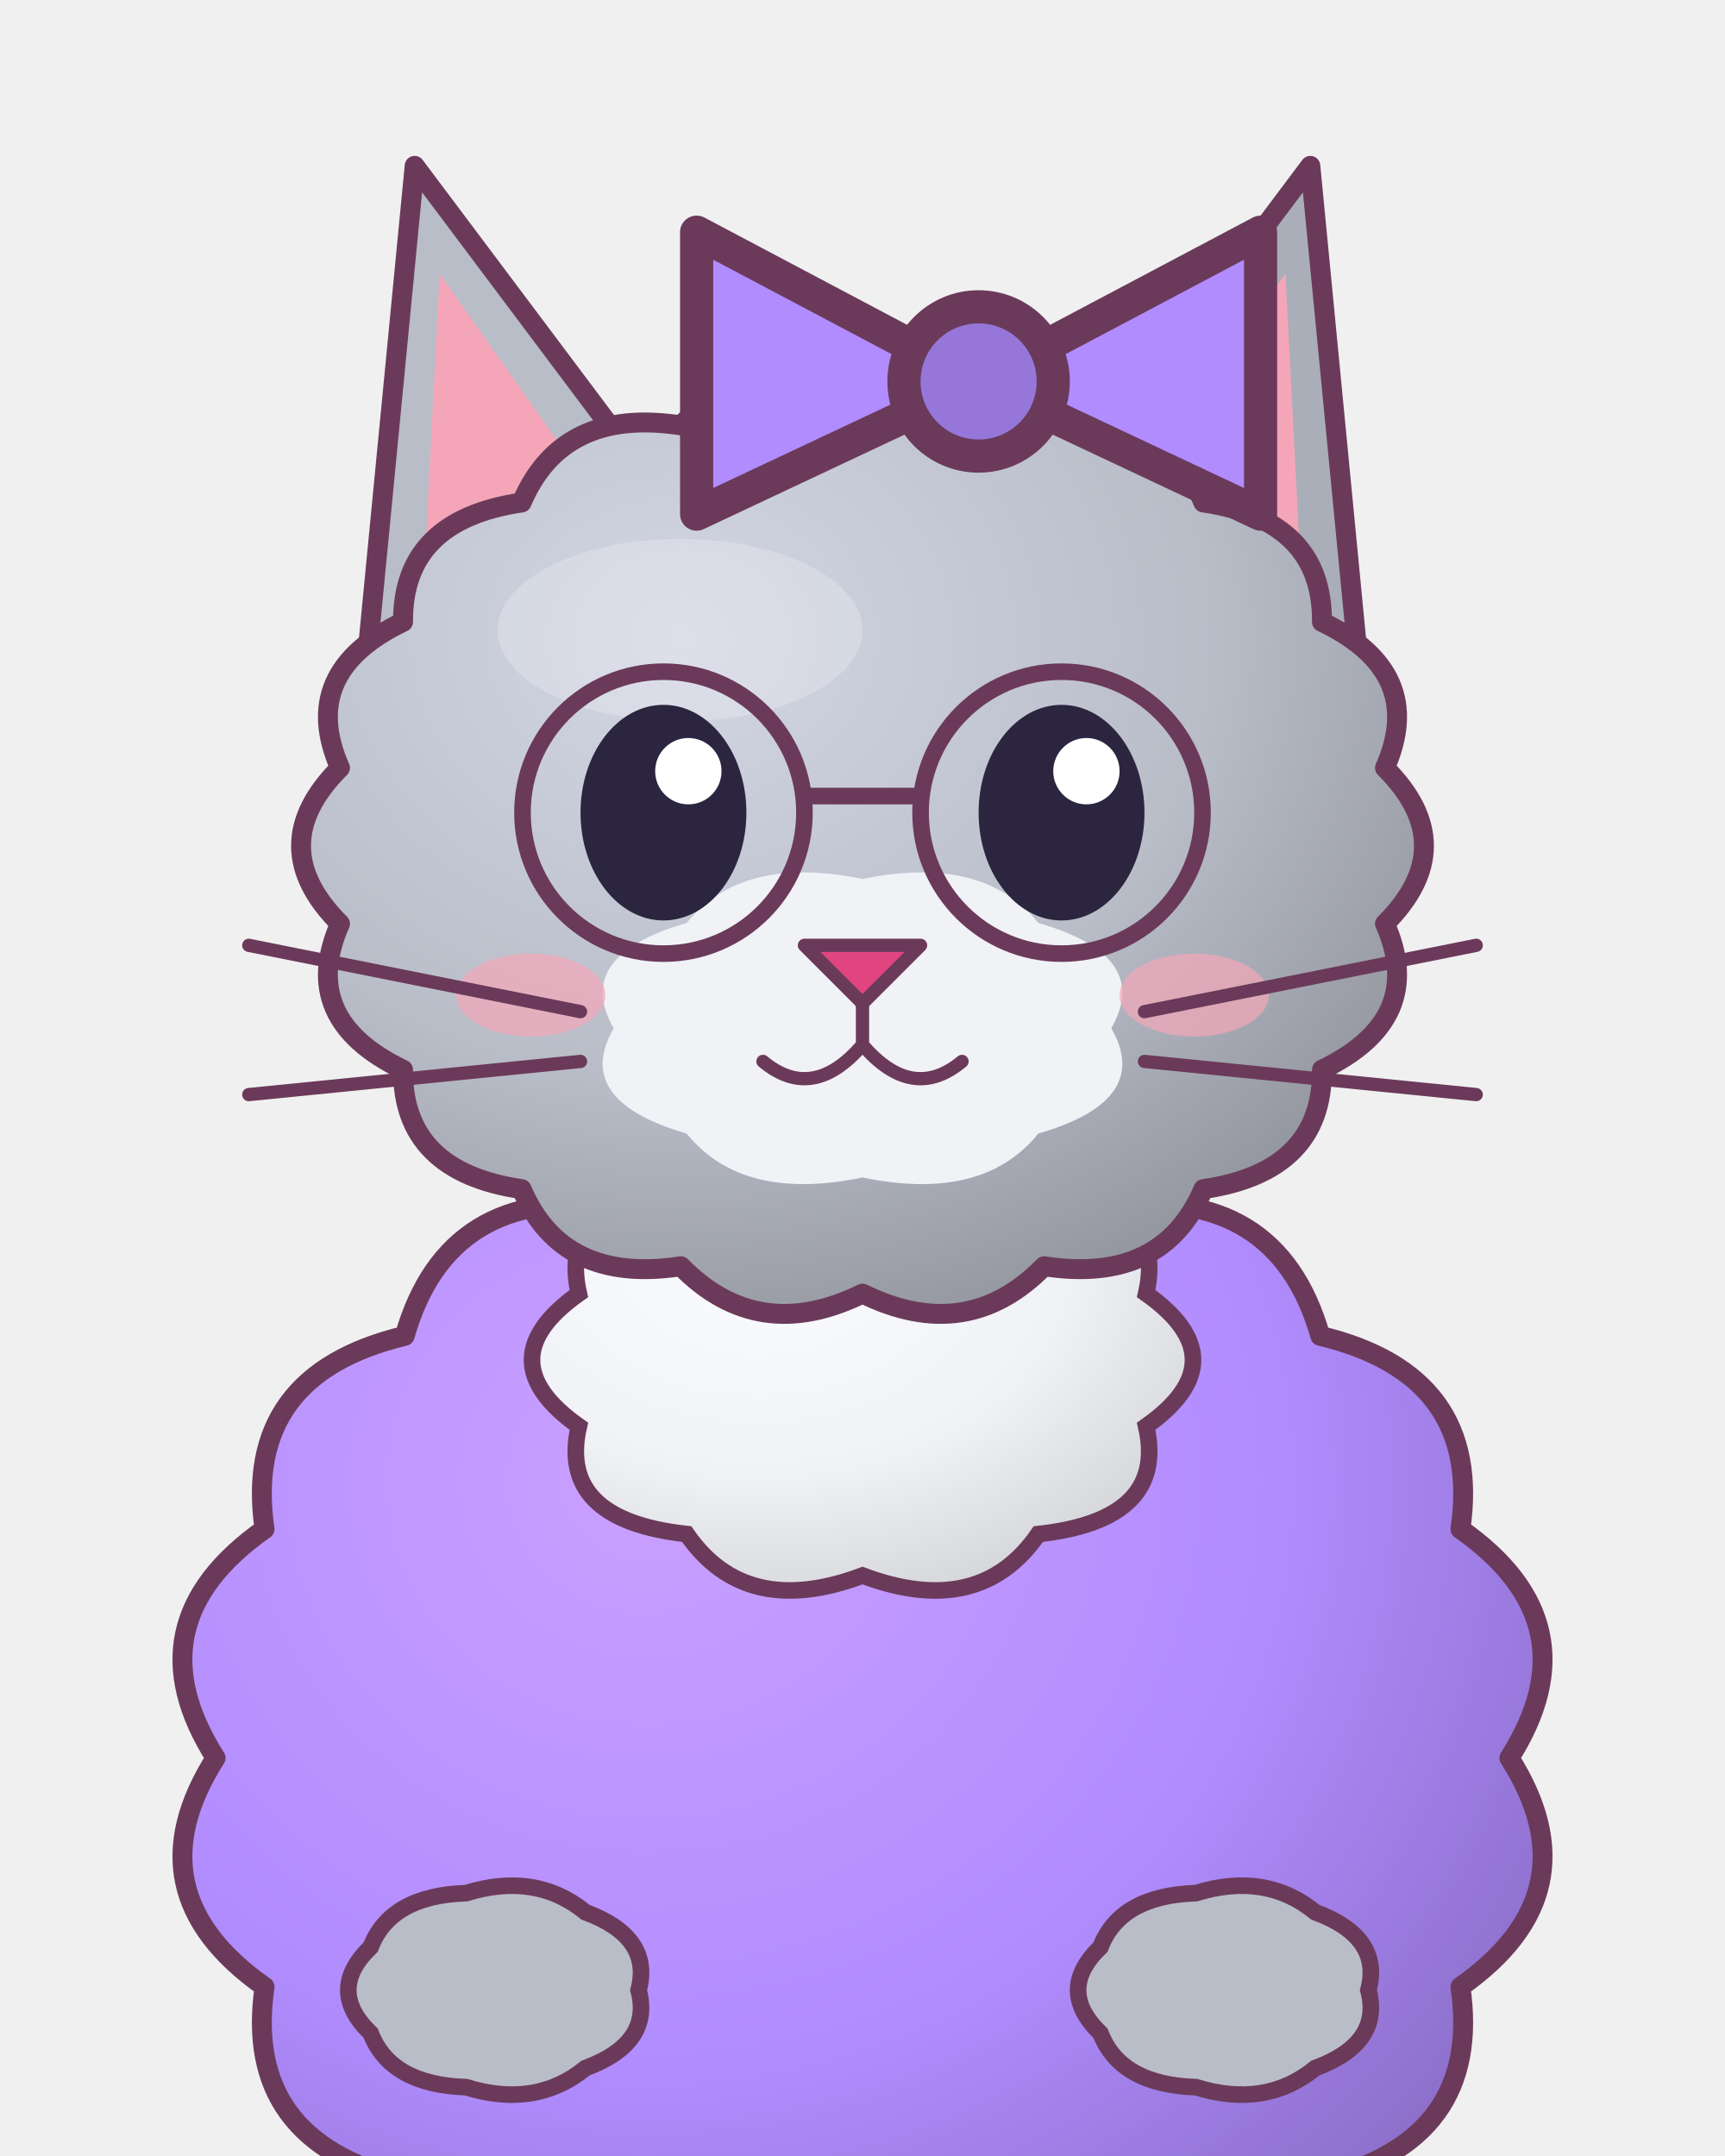
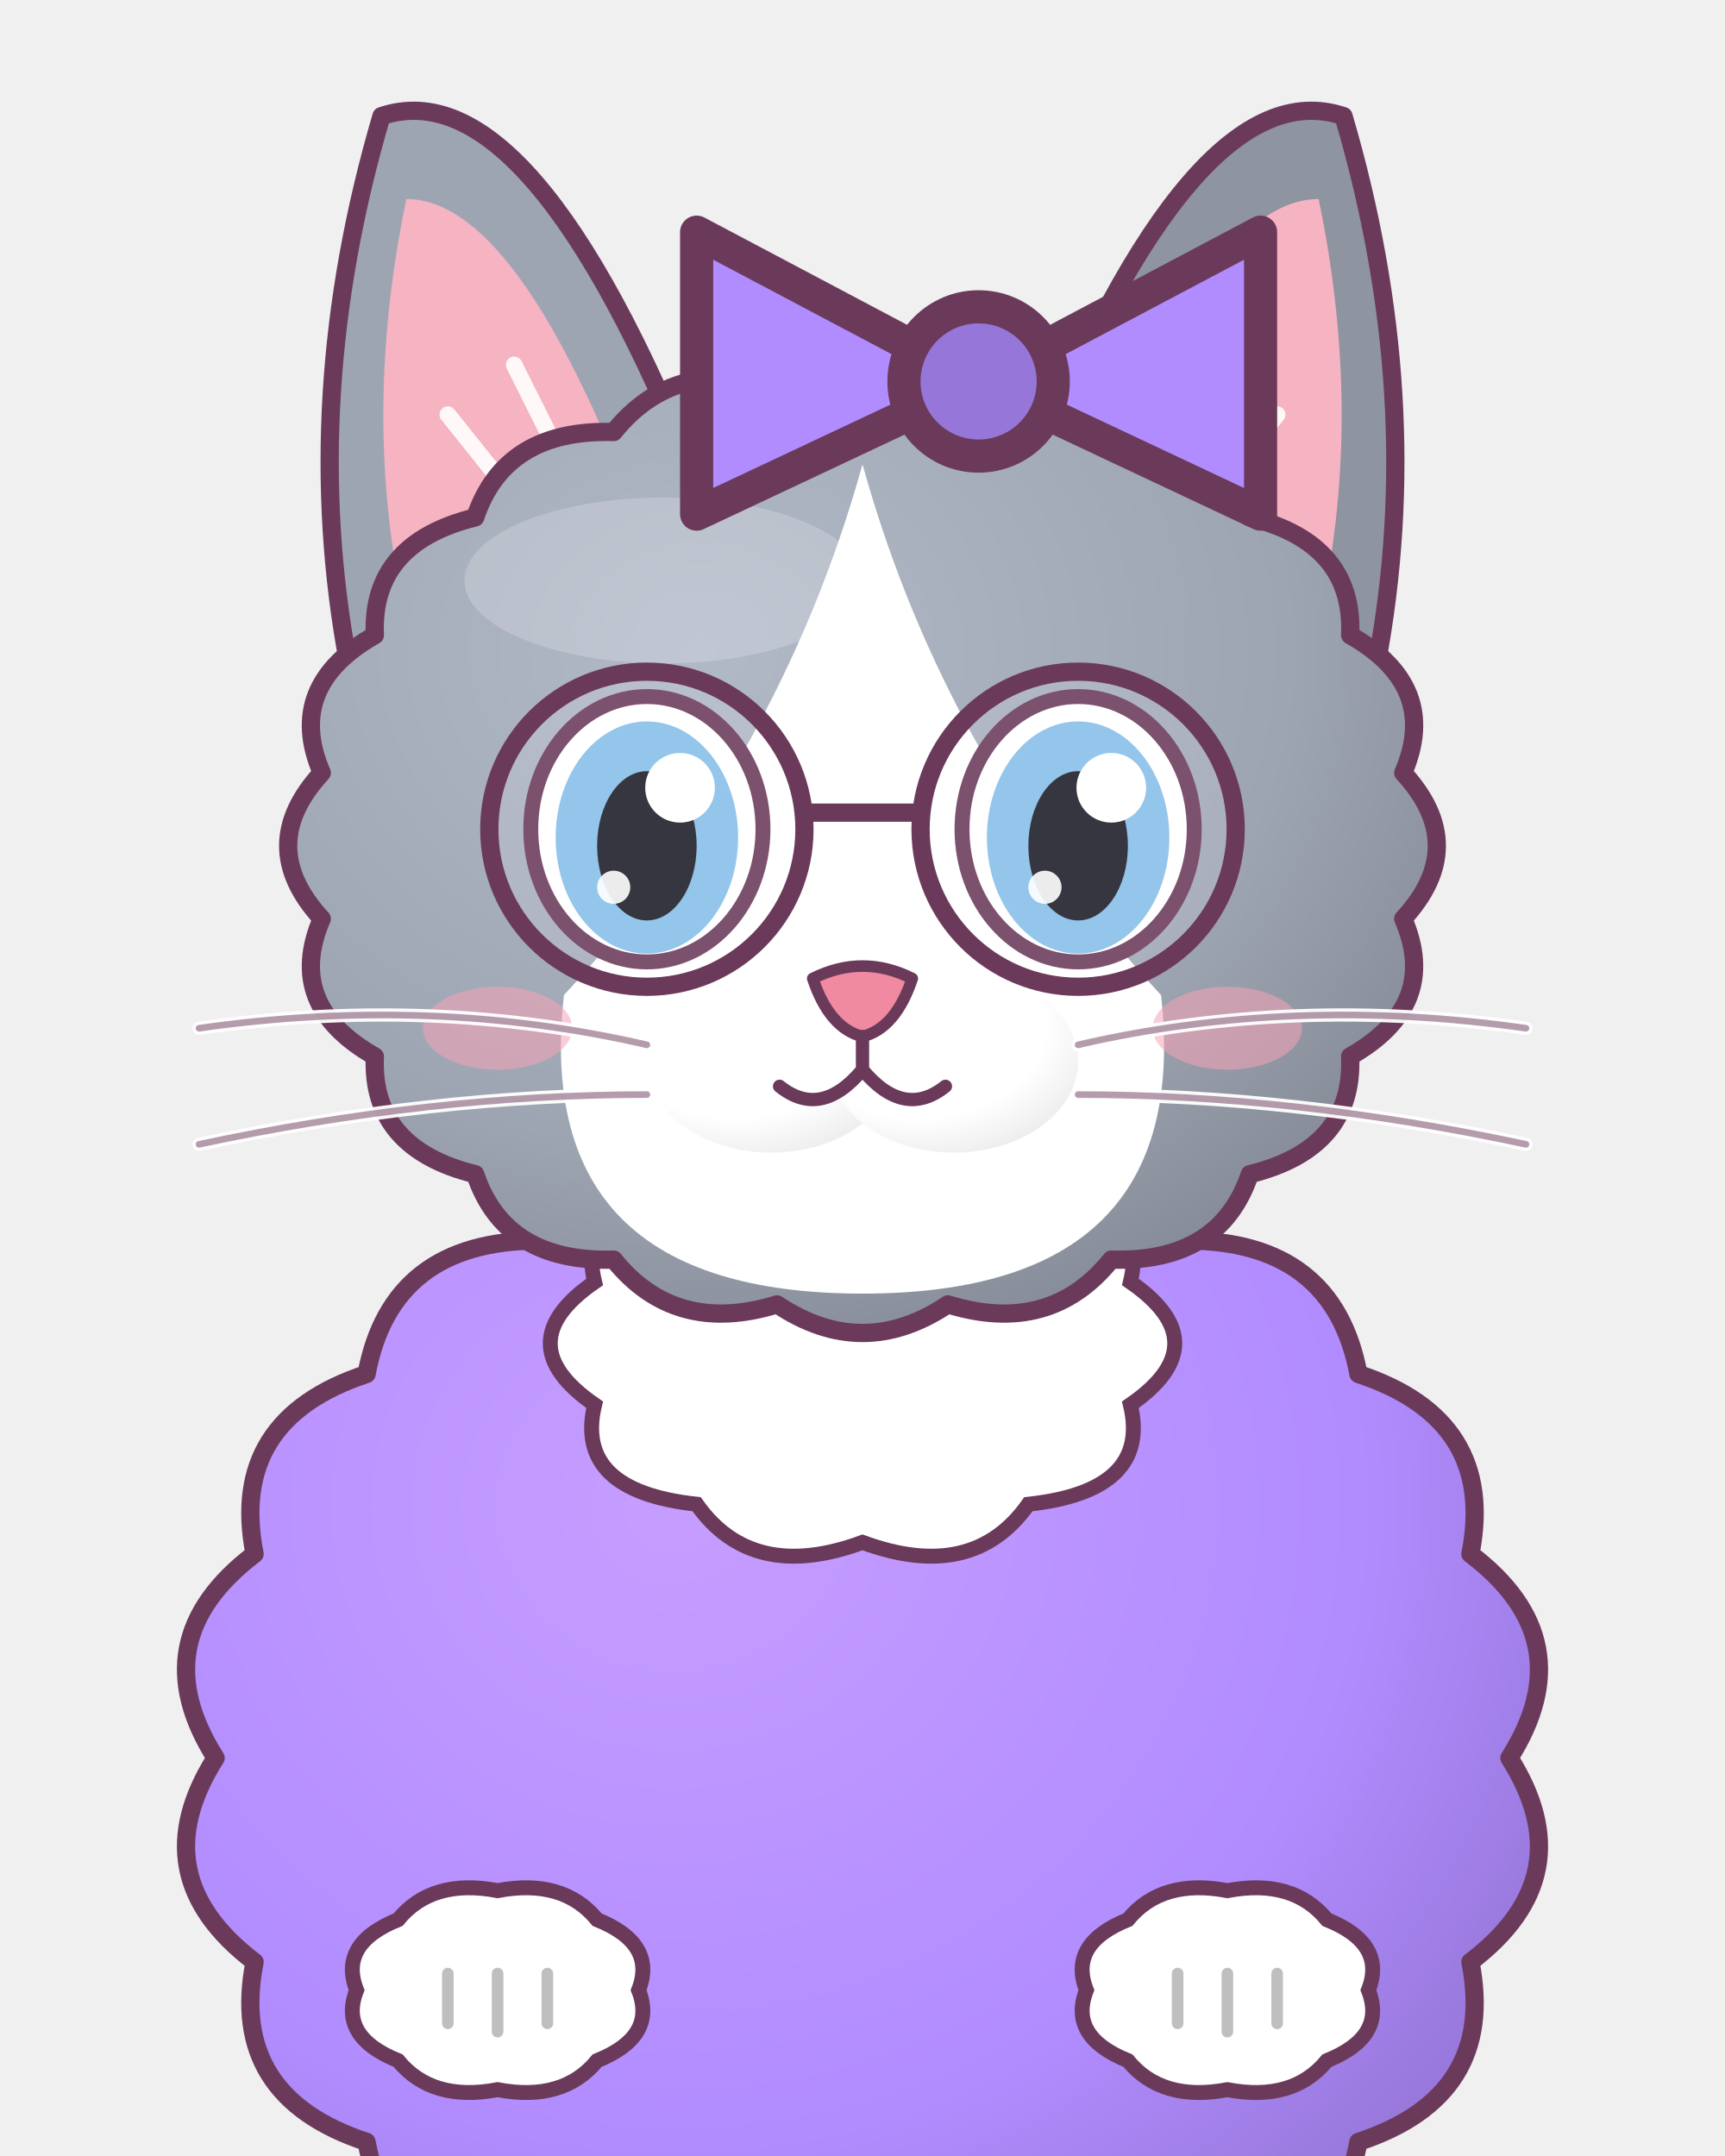
<svg xmlns="http://www.w3.org/2000/svg" viewBox="-104 -252 208 260">
  <defs>
-     <radialGradient id="ocutegrey01885" cx=".34" cy=".28" r=".85">
-       <stop offset="0" stop-color="#caa0ff" />
-       <stop offset=".55" stop-color="#b18cff" />
-       <stop offset="1" stop-color="#8368bd" />
+     <radialGradient id="ocutegrey05959" cx=".36" cy=".30" r=".85">
+       <stop offset="0" stop-color="#c69dff" />
+       <stop offset=".6" stop-color="#b18cff" />
+       <stop offset="1" stop-color="#8a6dc7" />
    </radialGradient>
-     <radialGradient id="fcutegrey01885" cx=".34" cy=".28" r=".85">
-       <stop offset="0" stop-color="#d3d7e4" />
-       <stop offset=".55" stop-color="#b9bdc8" />
-       <stop offset="1" stop-color="#898c94" />
+     <radialGradient id="fcutegrey05959" cx=".36" cy=".30" r=".85">
+       <stop offset="0" stop-color="#b1b9c7" />
+       <stop offset=".6" stop-color="#9ea5b2" />
+       <stop offset="1" stop-color="#7b818b" />
    </radialGradient>
-     <radialGradient id="bcutegrey01885" cx=".34" cy=".28" r=".85">
-       <stop offset="0" stop-color="#fbfcff" />
-       <stop offset=".55" stop-color="#f1f2f6" />
-       <stop offset="1" stop-color="#cfd0d4" />
+     <radialGradient id="wcutegrey05959" cx=".36" cy=".30" r=".85">
+       <stop offset="0" stop-color="#ffffff" />
+       <stop offset=".6" stop-color="#ffffff" />
+       <stop offset="1" stop-color="#e6e6e6" />
    </radialGradient>
+     <clipPath id="hcutegrey05959">
+       <path d="M65.2 -141.2 Q69.7 -130.8 58.8 -124.6 Q59.3 -113.5 46.7 -110.4 Q43.1 -99.7 30.0 -100.1 Q22.6 -90.9 10.3 -94.7 Q0.0 -87.8 -10.3 -94.7 Q-22.6 -90.9 -30.0 -100.1 Q-43.1 -99.7 -46.7 -110.4 Q-59.3 -113.5 -58.8 -124.6 Q-69.7 -130.8 -65.2 -141.2 Q-73.3 -150.0 -65.2 -158.8 Q-69.7 -169.2 -58.8 -175.4 Q-59.3 -186.5 -46.7 -189.6 Q-43.1 -200.3 -30.0 -199.9 Q-22.6 -209.1 -10.3 -205.3 Q-0.0 -212.2 10.3 -205.3 Q22.6 -209.1 30.0 -199.9 Q43.1 -200.3 46.7 -189.6 Q59.3 -186.5 58.8 -175.4 Q69.7 -169.2 65.2 -158.8 Q73.3 -150.0 65.2 -141.2Z" />
+     </clipPath>
  </defs>
-   <ellipse cx="6" cy="34" rx="78" ry="16" fill="#000" opacity=".16" />
-   <path d="M78.0 -40.0 Q88.3 -23.8 72.1 -12.4 Q74.8 6.2 55.2 10.9 Q50.0 29.1 29.8 26.5 Q17.6 41.5 0.0 32.0 Q-17.6 41.5 -29.8 26.5 Q-50.0 29.1 -55.2 10.9 Q-74.8 6.2 -72.1 -12.4 Q-88.3 -23.8 -78.0 -40.0 Q-88.3 -56.2 -72.1 -67.6 Q-74.8 -86.2 -55.2 -90.9 Q-50.0 -109.1 -29.8 -106.5 Q-17.6 -121.5 -0.0 -112.0 Q17.6 -121.5 29.8 -106.5 Q50.0 -109.1 55.2 -90.9 Q74.8 -86.2 72.1 -67.6 Q88.3 -56.2 78.0 -40.0Z" fill="url(#ocutegrey01885)" stroke="#6b3a5a" stroke-width="2.4" stroke-linejoin="round" />
-   <path d="M34.2 -80.0 Q36.8 -68.7 21.2 -67.0 Q14.1 -56.7 0.0 -62.0 Q-14.1 -56.7 -21.2 -67.0 Q-36.8 -68.7 -34.2 -80.0 Q-45.5 -88.0 -34.2 -96.0 Q-36.8 -107.3 -21.2 -109.0 Q-14.1 -119.3 -0.0 -114.0 Q14.1 -119.3 21.2 -109.0 Q36.8 -107.3 34.2 -96.0 Q45.5 -88.0 34.2 -80.0Z" fill="url(#bcutegrey01885)" stroke="#6b3a5a" stroke-width="2" />
-   <path d="M-24 -192 L-54 -232 L-60 -170Z" fill="#b9bdc8" stroke="#6b3a5a" stroke-width="2.4" stroke-linejoin="round" />
-   <path d="M-32 -192 L-51 -219 L-53 -180Z" fill="#f4a6b8" />
-   <path d="M24 -192 L54 -232 L60 -170Z" fill="#aaaeb8" stroke="#6b3a5a" stroke-width="2.4" stroke-linejoin="round" />
-   <path d="M32 -192 L51 -219 L53 -180Z" fill="#f4a6b8" />
-   <path d="M63.0 -140.6 Q68.1 -129.1 55.4 -123.0 Q55.5 -110.7 41.1 -108.6 Q36.2 -97.1 21.9 -99.3 Q12.6 -89.8 0.0 -96.0 Q-12.6 -89.8 -21.9 -99.3 Q-36.2 -97.1 -41.1 -108.6 Q-55.5 -110.7 -55.4 -123.0 Q-68.1 -129.1 -63.0 -140.6 Q-72.4 -150.0 -63.0 -159.4 Q-68.1 -170.9 -55.4 -177.0 Q-55.5 -189.3 -41.1 -191.4 Q-36.2 -202.9 -21.9 -200.7 Q-12.6 -210.2 -0.0 -204.0 Q12.6 -210.2 21.9 -200.7 Q36.2 -202.9 41.1 -191.4 Q55.5 -189.3 55.4 -177.0 Q68.1 -170.9 63.0 -159.4 Q72.4 -150.0 63.0 -140.6Z" fill="url(#fcutegrey01885)" stroke="#6b3a5a" stroke-width="2.4" stroke-linejoin="round" />
-   <ellipse cx="-22" cy="-176" rx="22" ry="11" fill="#fff" opacity=".22" />
-   <path d="M30.0 -128.0 Q35.0 -119.3 21.2 -115.3 Q14.5 -107.0 0.0 -110.0 Q-14.5 -107.0 -21.2 -115.3 Q-35.0 -119.3 -30.0 -128.0 Q-35.0 -136.7 -21.2 -140.7 Q-14.5 -149.0 -0.0 -146.0 Q14.5 -149.0 21.2 -140.7 Q35.0 -136.7 30.0 -128.0Z" fill="#f1f2f6" />
-   <ellipse cx="-24" cy="-154" rx="10" ry="13" fill="#2b2540" />
-   <circle cx="-21" cy="-159" r="4" fill="#fff" />
-   <ellipse cx="-40" cy="-132" rx="9" ry="5" fill="#f4a6b8" opacity=".7" />
-   <path d="M-34 -130 L-74 -138 M-34 -124 L-74 -120" stroke="#6b3a5a" stroke-width="1.6" stroke-linecap="round" />
-   <ellipse cx="24" cy="-154" rx="10" ry="13" fill="#2b2540" />
-   <circle cx="27" cy="-159" r="4" fill="#fff" />
-   <ellipse cx="40" cy="-132" rx="9" ry="5" fill="#f4a6b8" opacity=".7" />
-   <path d="M34 -130 L74 -138 M34 -124 L74 -120" stroke="#6b3a5a" stroke-width="1.6" stroke-linecap="round" />
-   <path d="M-7 -138 H7 L0 -131Z" fill="#e0457f" stroke="#6b3a5a" stroke-width="1.6" stroke-linejoin="round" />
-   <path d="M0 -131 V-126 M0 -126 Q-6 -119 -12 -124 M0 -126 Q6 -119 12 -124" fill="none" stroke="#6b3a5a" stroke-width="1.6" stroke-linecap="round" />
-   <circle cx="-24" cy="-154" r="17" fill="none" stroke="#6b3a5a" stroke-width="2" />
-   <circle cx="24" cy="-154" r="17" fill="none" stroke="#6b3a5a" stroke-width="2" />
-   <path d="M-7 -156 H7" stroke="#6b3a5a" stroke-width="2" />
+   <ellipse cx="6" cy="34" rx="78" ry="15" fill="#000" opacity=".15" />
+   <path d="M78.0 -40.0 Q87.0 -25.8 73.3 -15.4 Q76.5 0.8 59.8 6.3 Q56.8 22.4 39.0 22.4 Q30.2 36.6 13.5 30.9 Q0.0 41.5 -13.5 30.9 Q-30.2 36.6 -39.0 22.4 Q-56.8 22.4 -59.8 6.3 Q-76.5 0.8 -73.3 -15.4 Q-87.0 -25.8 -78.0 -40.0 Q-87.0 -54.2 -73.3 -64.6 Q-76.5 -80.8 -59.8 -86.3 Q-56.8 -102.4 -39.0 -102.4 Q-30.2 -116.6 -13.5 -110.9 Q-0.0 -121.5 13.5 -110.9 Q30.2 -116.6 39.0 -102.4 Q56.8 -102.4 59.8 -86.3 Q76.5 -80.8 73.3 -64.6 Q87.0 -54.2 78.0 -40.0Z" fill="url(#ocutegrey05959)" stroke="#6b3a5a" stroke-width="2.2" stroke-linejoin="round" />
+   <path d="M32.3 -82.6 Q34.8 -72.2 20.0 -70.6 Q13.3 -61.1 0.0 -66.0 Q-13.3 -61.1 -20.0 -70.6 Q-34.8 -72.2 -32.3 -82.6 Q-43.0 -90.0 -32.3 -97.4 Q-34.8 -107.8 -20.0 -109.4 Q-13.3 -118.9 -0.0 -114.0 Q13.3 -118.9 20.0 -109.4 Q34.8 -107.8 32.3 -97.4 Q43.0 -90.0 32.3 -82.6Z" fill="#ffffff" stroke="#6b3a5a" stroke-width="1.8" />
+   <path d="M-20 -194 Q-40 -244 -58 -238 Q-68 -204 -62 -172Z" fill="#9ea5b2" stroke="#6b3a5a" stroke-width="2.2" stroke-linejoin="round" />
+   <path d="M-28 -192 Q-42 -228 -55 -228 Q-60 -204 -56 -182Z" fill="#f6b3c2" />
+   <path d="M-36 -196 l-6 -12 M-42 -192 l-8 -10" stroke="#fff" stroke-width="2" stroke-linecap="round" opacity=".9" />
+   <path d="M20 -194 Q40 -244 58 -238 Q68 -204 62 -172Z" fill="#8e94a0" stroke="#6b3a5a" stroke-width="2.2" stroke-linejoin="round" />
+   <path d="M28 -192 Q42 -228 55 -228 Q60 -204 56 -182Z" fill="#f6b3c2" />
+   <path d="M36 -196 l6 -12 M42 -192 l8 -10" stroke="#fff" stroke-width="2" stroke-linecap="round" opacity=".9" />
+   <path d="M65.2 -141.2 Q69.7 -130.8 58.8 -124.6 Q59.3 -113.5 46.7 -110.4 Q43.1 -99.7 30.0 -100.1 Q22.6 -90.9 10.3 -94.7 Q0.0 -87.8 -10.3 -94.7 Q-22.6 -90.9 -30.0 -100.1 Q-43.1 -99.7 -46.7 -110.4 Q-59.3 -113.5 -58.8 -124.6 Q-69.7 -130.8 -65.2 -141.2 Q-73.3 -150.0 -65.2 -158.8 Q-69.7 -169.2 -58.8 -175.4 Q-59.3 -186.5 -46.7 -189.6 Q-43.1 -200.3 -30.0 -199.9 Q-22.6 -209.1 -10.3 -205.3 Q-0.0 -212.2 10.3 -205.3 Q22.6 -209.1 30.0 -199.9 Q43.1 -200.3 46.7 -189.6 Q59.3 -186.5 58.8 -175.4 Q69.7 -169.2 65.2 -158.8 Q73.3 -150.0 65.2 -141.2Z" fill="url(#fcutegrey05959)" stroke="#6b3a5a" stroke-width="2.2" stroke-linejoin="round" />
+   <g clip-path="url(#hcutegrey05959)">
+     <path d="M0 -196 Q-10 -160 -36 -132 Q-40 -96 0 -96 Q40 -96 36 -132 Q10 -160 0 -196Z" fill="#ffffff" />
+   </g>
+   <ellipse cx="-24" cy="-182" rx="24" ry="10" fill="#fff" opacity=".2" />
+   <ellipse cx="-11" cy="-124" rx="15" ry="11" fill="url(#wcutegrey05959)" />
+   <ellipse cx="11" cy="-124" rx="15" ry="11" fill="url(#wcutegrey05959)" />
+   <ellipse cx="-26" cy="-152" rx="14" ry="16" fill="#fff" stroke="#6b3a5a" stroke-width="1.8" />
+   <ellipse cx="-26" cy="-151" rx="11" ry="14" fill="#86bde8" />
+   <ellipse cx="-26" cy="-150" rx="6" ry="9" fill="#1b1b26" />
+   <circle cx="-22" cy="-157" r="4.2" fill="#fff" />
+   <circle cx="-30" cy="-145" r="2" fill="#fff" opacity=".9" />
+   <ellipse cx="-44" cy="-128" rx="9" ry="5" fill="#f6a3b6" opacity=".55" />
+   <path d="M-26 -126 Q-52 -132 -80 -128 M-26 -120 Q-52 -120 -80 -114" fill="none" stroke="#fff" stroke-width="1.6" stroke-linecap="round" opacity=".95" />
+   <path d="M-26 -126 Q-52 -132 -80 -128 M-26 -120 Q-52 -120 -80 -114" fill="none" stroke="#6b3a5a" stroke-width=".8" stroke-linecap="round" opacity=".5" />
+   <ellipse cx="26" cy="-152" rx="14" ry="16" fill="#fff" stroke="#6b3a5a" stroke-width="1.8" />
+   <ellipse cx="26" cy="-151" rx="11" ry="14" fill="#86bde8" />
+   <ellipse cx="26" cy="-150" rx="6" ry="9" fill="#1b1b26" />
+   <circle cx="30" cy="-157" r="4.2" fill="#fff" />
+   <circle cx="22" cy="-145" r="2" fill="#fff" opacity=".9" />
+   <ellipse cx="44" cy="-128" rx="9" ry="5" fill="#f6a3b6" opacity=".55" />
+   <path d="M26 -126 Q52 -132 80 -128 M26 -120 Q52 -120 80 -114" fill="none" stroke="#fff" stroke-width="1.6" stroke-linecap="round" opacity=".95" />
+   <path d="M26 -126 Q52 -132 80 -128 M26 -120 Q52 -120 80 -114" fill="none" stroke="#6b3a5a" stroke-width=".8" stroke-linecap="round" opacity=".5" />
+   <path d="M-6 -134 Q0 -137 6 -134 Q4 -128 0 -127 Q-4 -128 -6 -134Z" fill="#ef8aa0" stroke="#6b3a5a" stroke-width="1.4" stroke-linejoin="round" />
+   <path d="M0 -127 V-123 M0 -123 Q-5 -117 -10 -121 M0 -123 Q5 -117 10 -121" fill="none" stroke="#6b3a5a" stroke-width="1.6" stroke-linecap="round" />
+   <circle cx="-26" cy="-152" r="19" fill="#fff" fill-opacity=".12" stroke="#6b3a5a" stroke-width="2.2" />
+   <circle cx="26" cy="-152" r="19" fill="#fff" fill-opacity=".12" stroke="#6b3a5a" stroke-width="2.2" />
+   <path d="M-7 -154 H7" stroke="#6b3a5a" stroke-width="2.2" />
  <path d="M14 -206 L-20 -224 L-20 -190Z M14 -206 L48 -224 L48 -190Z" fill="#b18cff" stroke="#6b3a5a" stroke-width="4" stroke-linejoin="round" />
  <circle cx="14" cy="-206" r="9" fill="#9677d9" stroke="#6b3a5a" stroke-width="4" />
-   <path d="M-27.0 -12.0 Q-25.3 -5.6 -33.4 -2.6 Q-39.4 2.3 -47.8 -0.3 Q-56.9 -0.6 -59.3 -6.8 Q-64.7 -12.0 -59.3 -17.2 Q-56.9 -23.4 -47.8 -23.7 Q-39.4 -26.3 -33.4 -21.4 Q-25.3 -18.4 -27.0 -12.0Z" fill="#b9bdc8" stroke="#6b3a5a" stroke-width="2" />
-   <path d="M61.0 -12.0 Q62.7 -5.6 54.6 -2.6 Q48.6 2.3 40.2 -0.3 Q31.1 -0.6 28.7 -6.8 Q23.3 -12.0 28.7 -17.2 Q31.1 -23.4 40.2 -23.7 Q48.6 -26.3 54.6 -21.4 Q62.7 -18.4 61.0 -12.0Z" fill="#b9bdc8" stroke="#6b3a5a" stroke-width="2" />
+   <path d="M-27.0 -12.0 Q-24.8 -6.4 -32.0 -3.5 Q-36.1 1.5 -44.0 0.0 Q-51.9 1.5 -56.0 -3.5 Q-63.2 -6.4 -61.0 -12.0 Q-63.2 -17.6 -56.0 -20.5 Q-51.9 -25.5 -44.0 -24.0 Q-36.1 -25.5 -32.0 -20.5 Q-24.8 -17.6 -27.0 -12.0Z" fill="#ffffff" stroke="#6b3a5a" stroke-width="1.8" />
+   <path d="M-50 -8 v-6 M-44 -7 v-7 M-38 -8 v-6" stroke="#bfbfbf" stroke-width="1.4" stroke-linecap="round" />
+   <path d="M61.0 -12.0 Q63.2 -6.4 56.0 -3.5 Q51.9 1.5 44.0 0.0 Q36.1 1.5 32.0 -3.5 Q24.8 -6.4 27.0 -12.0 Q24.8 -17.6 32.0 -20.5 Q36.1 -25.5 44.0 -24.0 Q51.9 -25.5 56.0 -20.5 Q63.2 -17.6 61.0 -12.0Z" fill="#ffffff" stroke="#6b3a5a" stroke-width="1.8" />
+   <path d="M38 -8 v-6 M44 -7 v-7 M50 -8 v-6" stroke="#bfbfbf" stroke-width="1.4" stroke-linecap="round" />
</svg>
